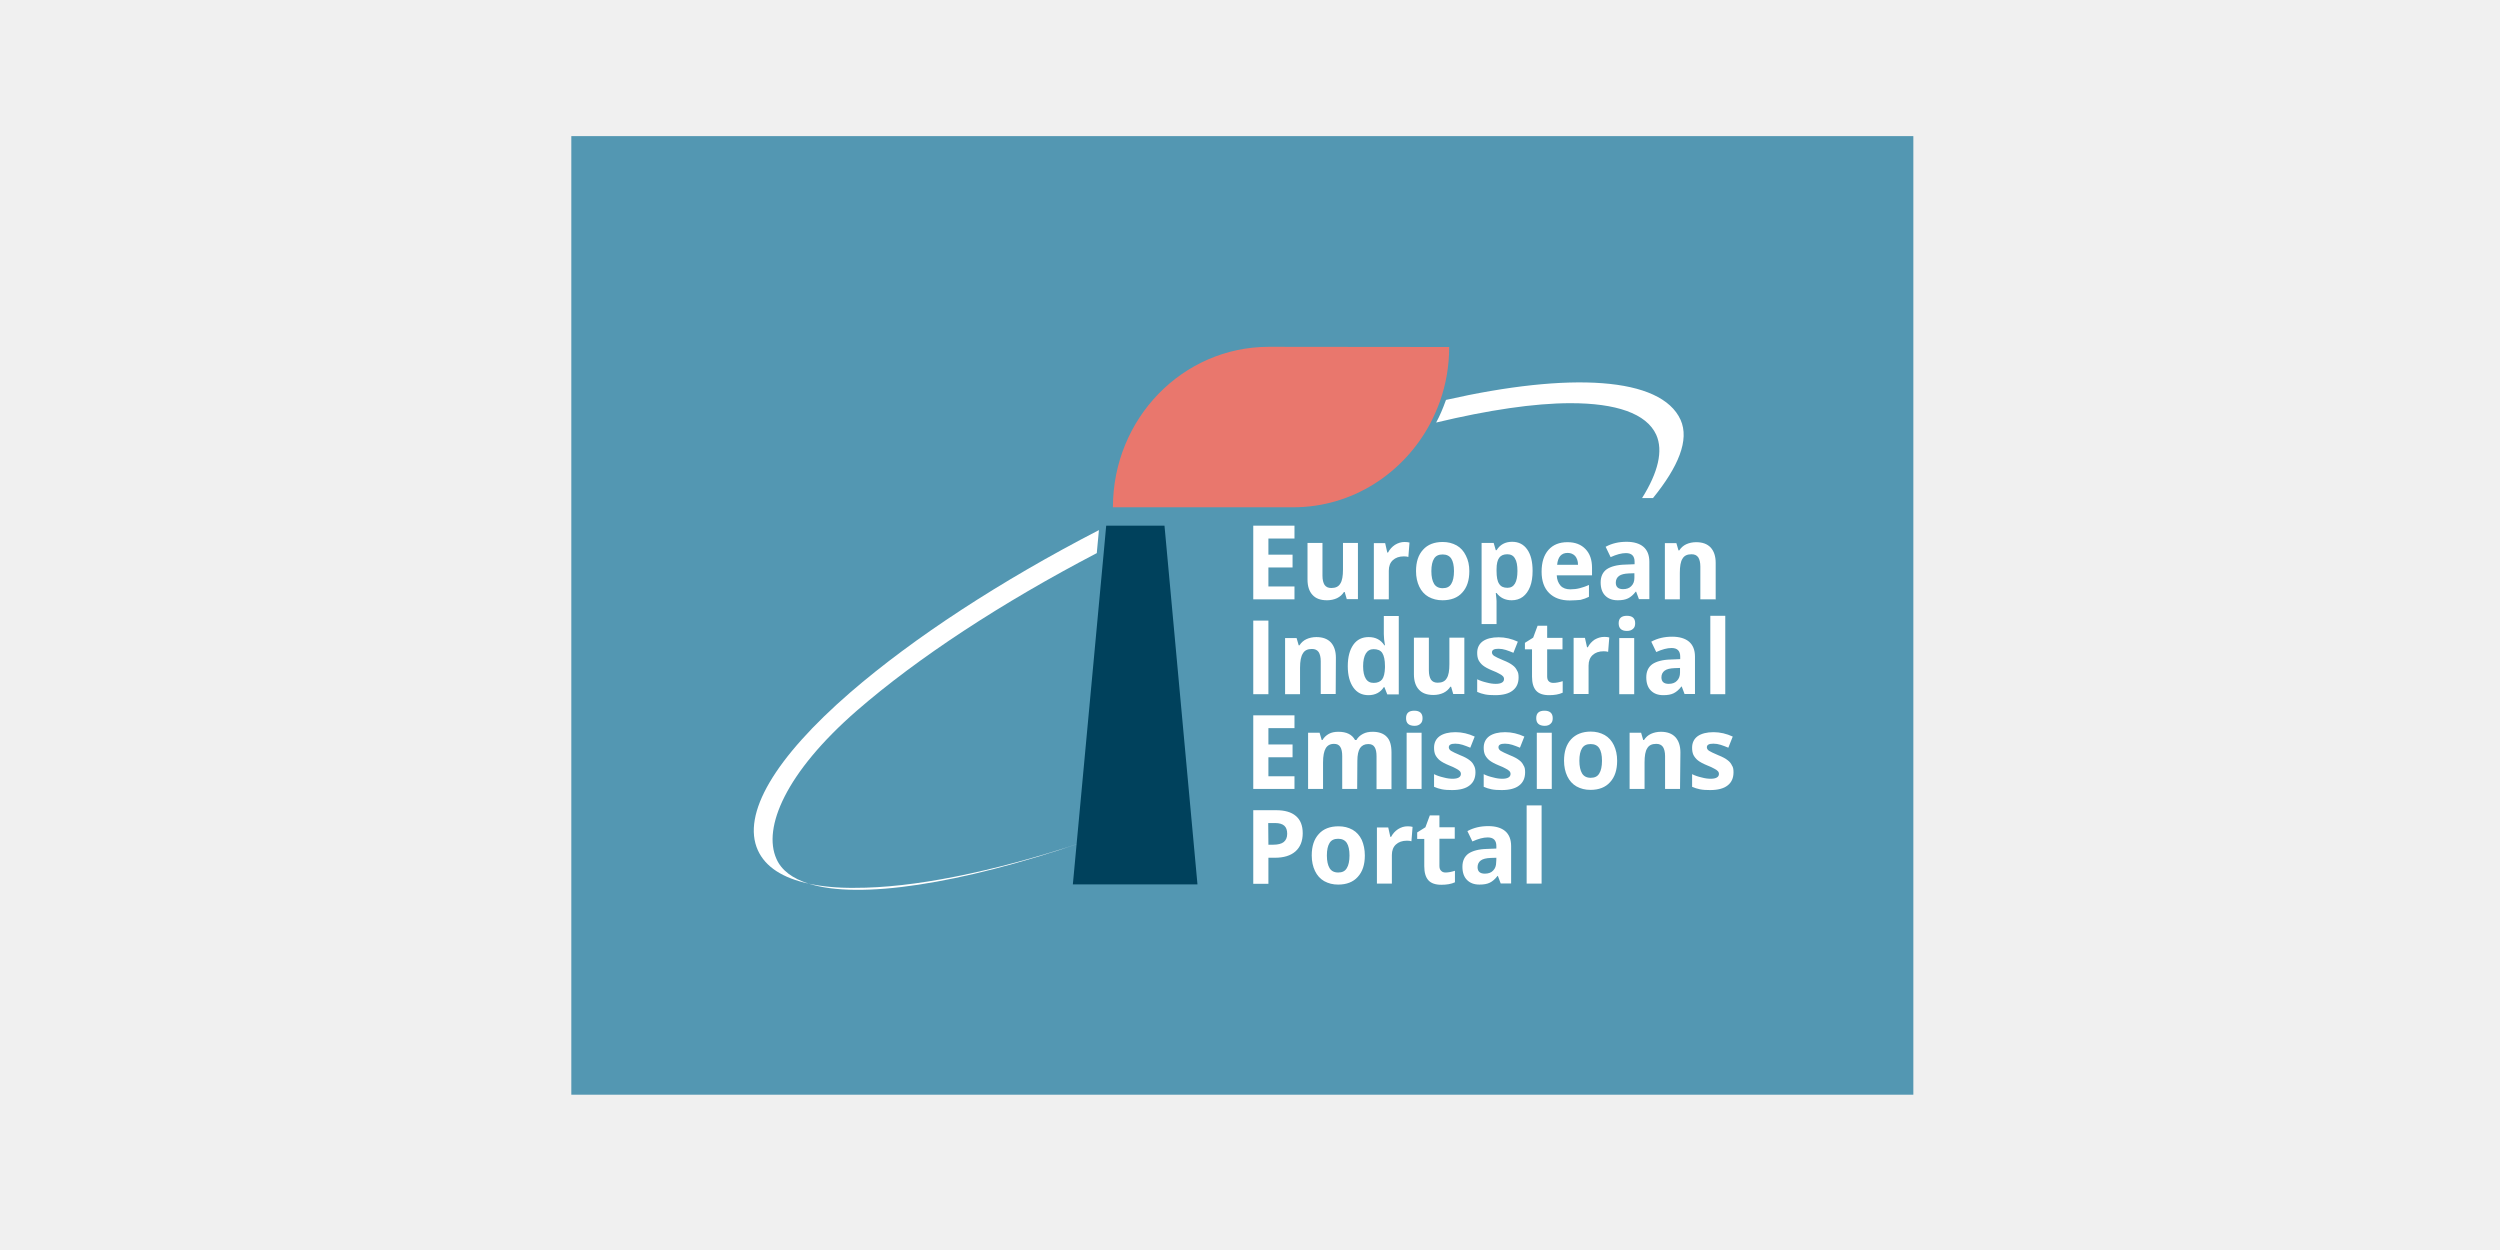
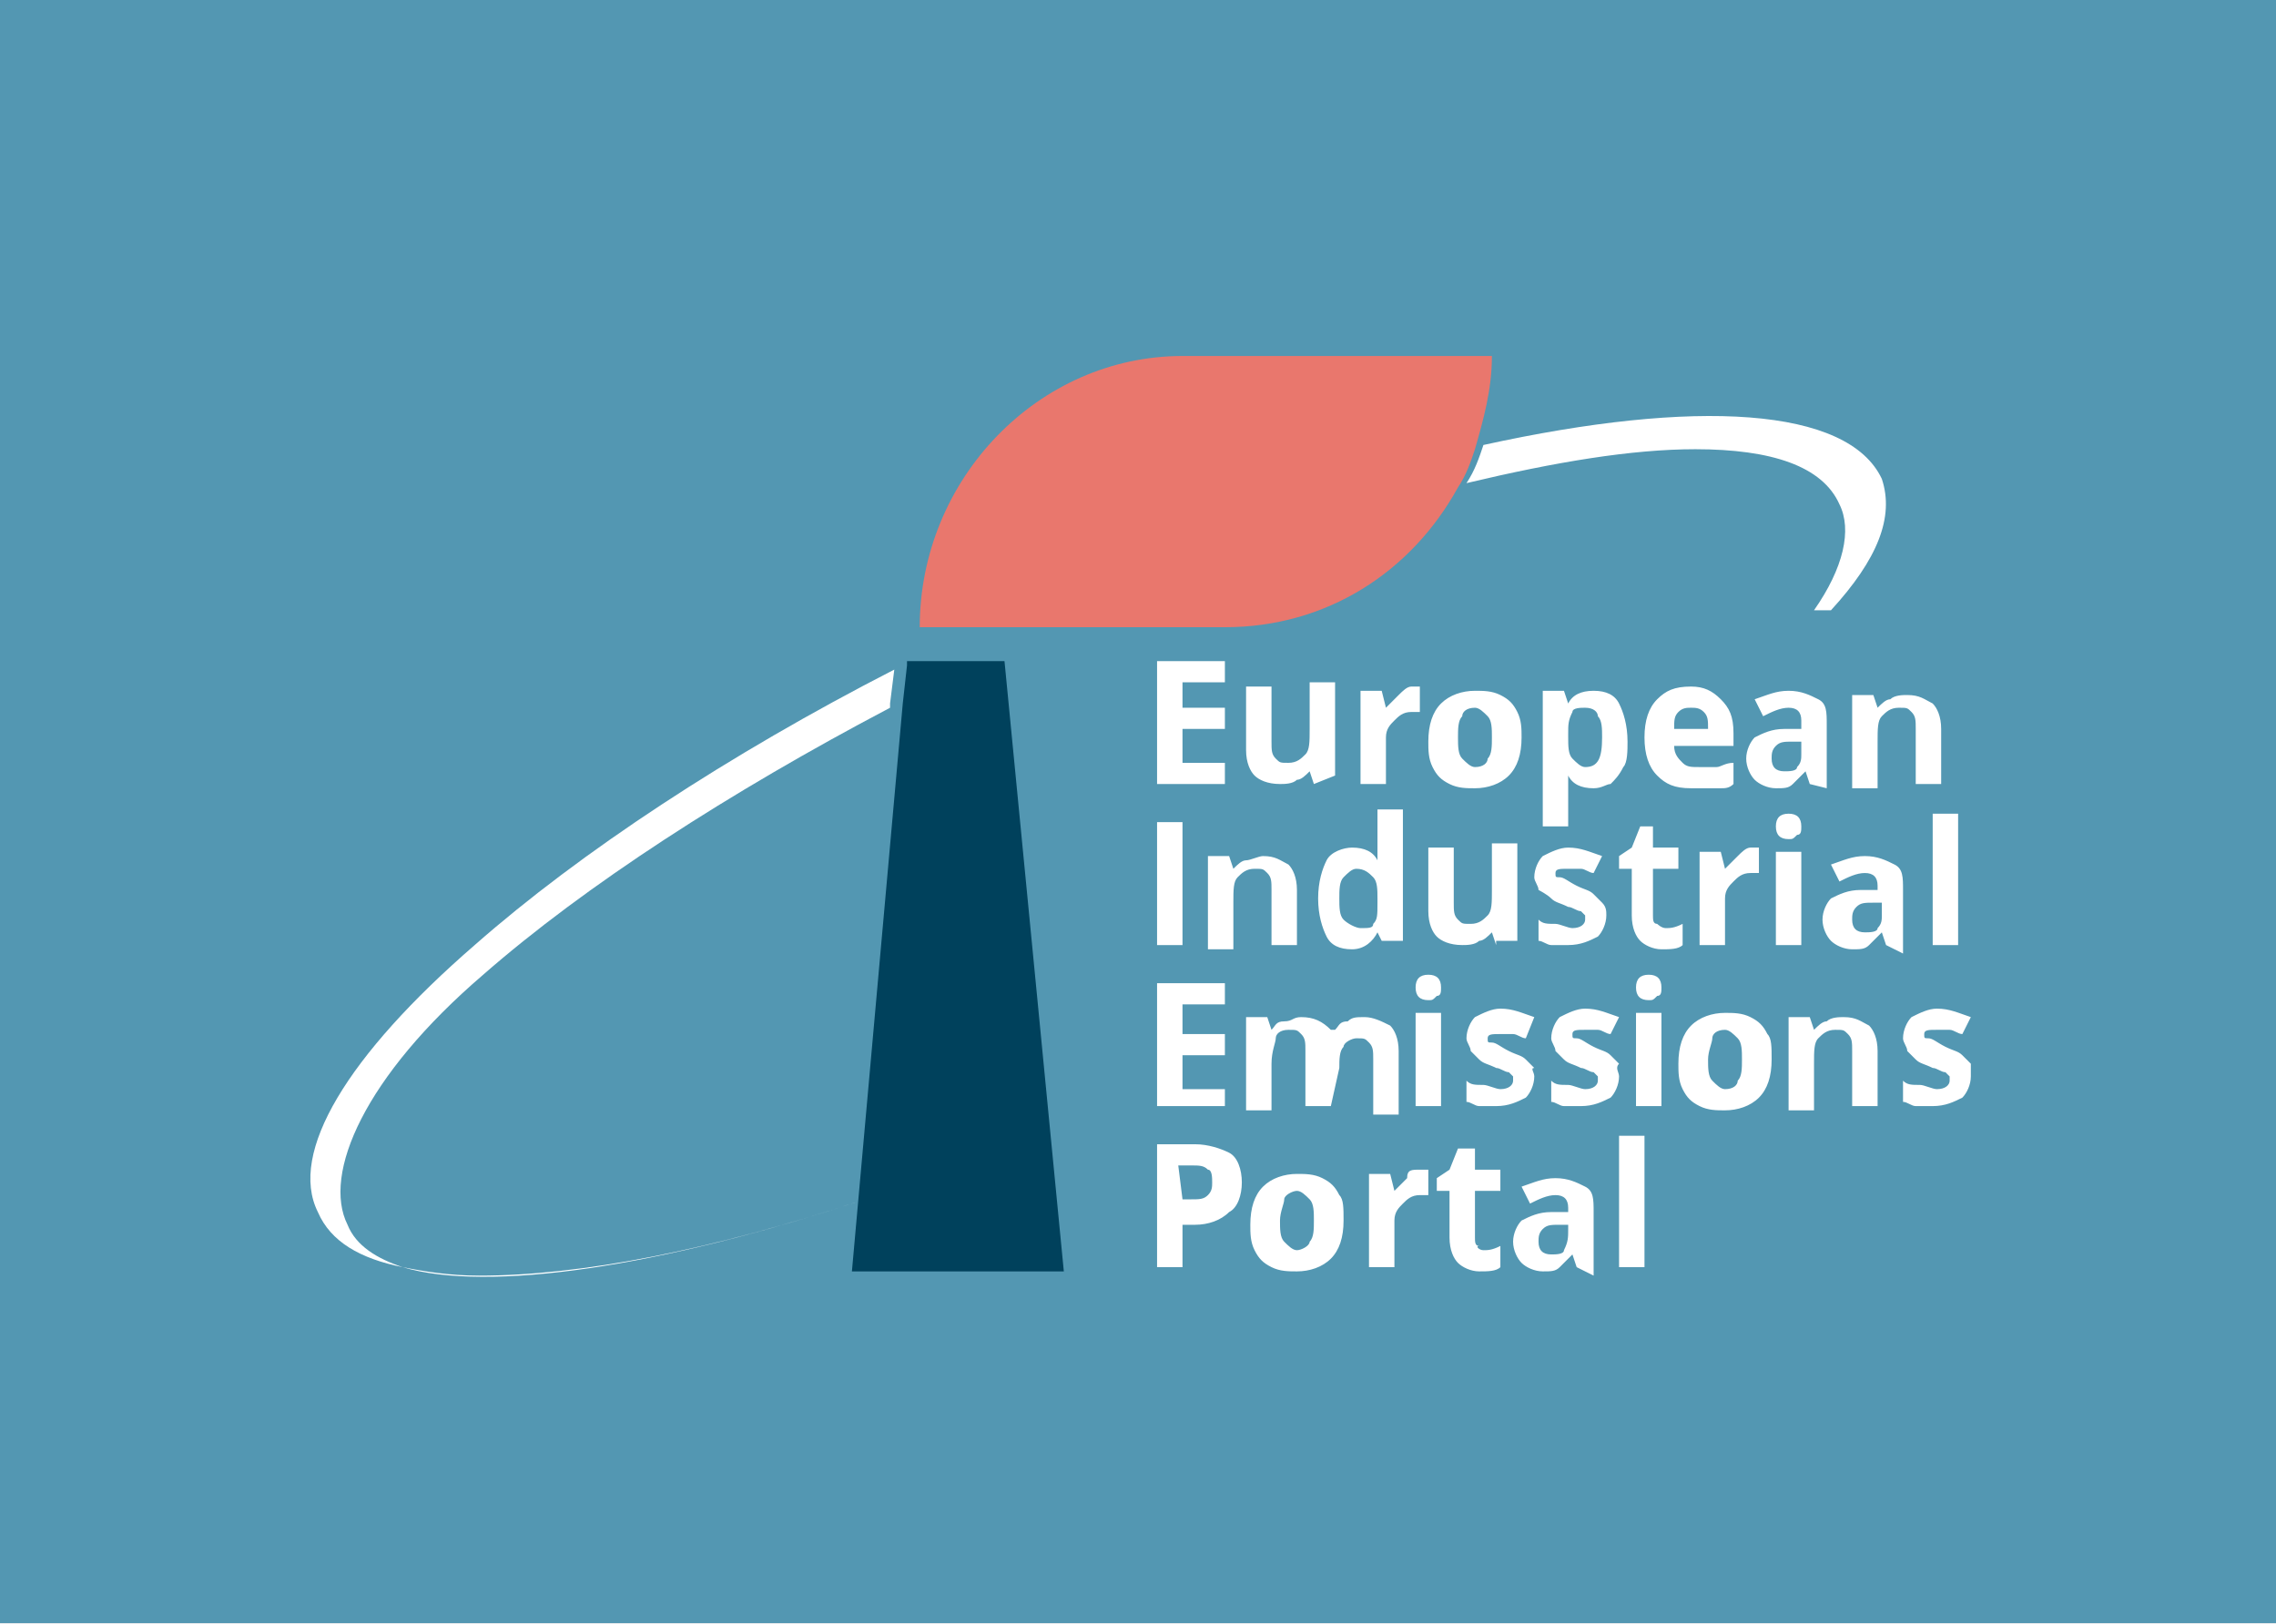
- <svg xmlns="http://www.w3.org/2000/svg" width="100" height="50" version="1.1" id="layer" x="0px" y="0px" viewBox="0 0 652 652" style="enable-background:new 0 0 652 652;" xml:space="preserve">
+ <svg xmlns="http://www.w3.org/2000/svg" version="1.1" id="layer" x="0px" y="0px" viewBox="0 0 53.7 38.3" style="enable-background:new 0 0 53.7 38.3;" xml:space="preserve">
  <style type="text/css">
	.st0{fill:#5397B2;}
	.st1{fill:#FFFFFF;}
	.st2{fill:#E9776D;}
	.st3{fill:#00415C;}
</style>
-   <rect x="-28" y="71" class="st0" width="700" height="500" />
-   <path class="st1" d="M95.8,460.9c26.5,8.4,78.9,0.2,142.1-21.3c-46.9,15.5-88,23.6-118.2,23.5C110.7,463.2,102.7,462.4,95.8,460.9z" />
-   <path class="st2" d="M335.8,180.9c-44.9,0-81.3,37.4-81.3,83.7h94c30.8,0,57.5-17.6,71.4-43.5c2-3.8,3.7-7.7,5.2-11.8  c3.1-8.8,4.8-18.4,4.8-28.3L335.8,180.9L335.8,180.9z" />
-   <path class="st3" d="M281.4,274.2H251l-0.1,1l-1.1,12l-16.2,174.1h65L281.4,274.2z" />
-   <path class="st1" d="M349.2,312.6h-21.5v-38.4h21.5v6.7h-13.6v8.4h12.6v6.7h-12.6v9.9h13.6V312.6z M376.5,312.6l-1.1-3.8H375  c-0.9,1.4-2,2.4-3.6,3.2c-1.5,0.7-3.3,1.1-5.2,1.1c-3.4,0-5.9-0.9-7.6-2.8c-1.7-1.8-2.6-4.5-2.6-8v-19.1h7.8v17.1  c0,2.1,0.4,3.7,1.1,4.8c0.8,1.1,1.9,1.6,3.5,1.6c2.2,0,3.8-0.7,4.7-2.3c1-1.5,1.4-4,1.4-7.4v-13.8h7.8v29.3H376.5L376.5,312.6z   M406.6,282.7c1.1,0,1.9,0.1,2.6,0.3l-0.6,7.5c-0.6-0.2-1.4-0.3-2.3-0.3c-2.5,0-4.4,0.7-5.8,2c-1.4,1.3-2.1,3.1-2.1,5.5v14.9h-7.8  v-29.3h5.9l1.1,4.9h0.4c0.9-1.7,2.1-3,3.6-4C403.2,283.2,404.9,282.7,406.6,282.7z M440.4,297.9c0,4.8-1.2,8.5-3.7,11.2  c-2.4,2.7-5.9,4-10.3,4c-2.8,0-5.1-0.6-7.3-1.8c-2.1-1.2-3.7-3-4.8-5.3c-1.1-2.3-1.7-5-1.7-8.1c0-4.8,1.2-8.5,3.7-11.2  c2.4-2.7,5.9-4,10.2-4c2.8,0,5.1,0.6,7.3,1.8c2.1,1.2,3.7,3,4.8,5.3C439.8,292.1,440.4,294.8,440.4,297.9z M420.6,297.9  c0,2.9,0.5,5.1,1.4,6.6c0.9,1.5,2.4,2.3,4.5,2.3c2.1,0,3.6-0.7,4.5-2.3c0.9-1.4,1.4-3.7,1.4-6.6c0-2.9-0.5-5.1-1.4-6.5  c-0.9-1.4-2.4-2.2-4.5-2.2s-3.6,0.7-4.5,2.2C421.1,292.8,420.6,295,420.6,297.9z M462.5,313.1c-3.4,0-6-1.3-7.9-3.8h-0.4  c0.3,2.4,0.4,3.9,0.4,4.3v11.9h-7.8v-42.3h6.3l1.1,3.8h0.4c1.8-2.9,4.5-4.4,8.1-4.4c3.4,0,6,1.3,7.9,4c1.9,2.7,2.8,6.4,2.8,11.2  c0,3.1-0.4,5.9-1.3,8.2s-2.2,4.1-3.8,5.3C466.7,312.5,464.7,313.1,462.5,313.1z M460.2,289.1c-1.9,0-3.3,0.6-4.2,1.8  c-0.9,1.2-1.4,3.2-1.4,6v0.9c0,3.1,0.4,5.4,1.4,6.8c0.9,1.4,2.3,2,4.3,2c3.5,0,5.2-3,5.2-8.8c0-2.9-0.4-5.1-1.3-6.5  C463.4,289.8,462,289.1,460.2,289.1z M492.8,313.2c-4.6,0-8.2-1.3-10.8-3.9c-2.6-2.6-3.9-6.3-3.9-11.1c0-4.9,1.2-8.7,3.6-11.4  c2.4-2.7,5.7-4,9.9-4c4,0,7.1,1.2,9.4,3.6c2.3,2.4,3.4,5.6,3.4,9.8v3.9h-18.4c0.1,2.3,0.8,4,2,5.4c1.2,1.3,2.9,1.9,5.1,1.9  c1.7,0,3.4-0.2,4.9-0.6c1.5-0.4,3.1-0.9,4.8-1.7v6.2c-1.4,0.7-2.8,1.2-4.4,1.6C496.9,313,495,313.2,492.8,313.2z M491.7,288.4  c-1.7,0-2.9,0.5-3.9,1.6c-0.9,1.1-1.4,2.6-1.6,4.6h10.9c0-2-0.6-3.5-1.5-4.6C494.6,289,493.4,288.4,491.7,288.4z M528.9,312.6  l-1.5-4h-0.2c-1.3,1.7-2.6,2.8-4,3.5c-1.4,0.7-3.2,1-5.4,1c-2.8,0-4.9-0.8-6.5-2.4c-1.6-1.6-2.4-3.9-2.4-6.9c0-3.1,1.1-5.4,3.2-6.9  c2.1-1.4,5.3-2.3,9.6-2.4l4.9-0.2V293c0-3-1.5-4.5-4.5-4.5c-2.3,0-4.9,0.7-8,2.1l-2.6-5.4c3.3-1.8,6.9-2.6,10.9-2.6  c3.8,0,6.8,0.9,8.8,2.6c2,1.7,3.1,4.3,3.1,7.8v19.5H528.9z M526.6,299l-3,0.1c-2.3,0.1-4,0.5-5.1,1.3c-1.1,0.8-1.7,2-1.7,3.5  c0,2.3,1.3,3.4,3.8,3.4c1.8,0,3.3-0.5,4.3-1.6c1.1-1.1,1.6-2.5,1.6-4.3V299z M568.7,312.6h-7.8v-17.1c0-2.1-0.4-3.7-1.1-4.8  c-0.8-1.1-1.9-1.6-3.5-1.6c-2.2,0-3.8,0.7-4.7,2.3c-1,1.5-1.4,4-1.4,7.4v13.8h-7.8v-29.3h6l1.1,3.8h0.4c0.9-1.4,2.1-2.5,3.6-3.2  c1.5-0.7,3.3-1.1,5.2-1.1c3.3,0,5.8,0.9,7.6,2.8c1.7,1.9,2.6,4.5,2.6,8v19.1h-0.1V312.6z M327.7,362.1v-38.4h7.9v38.4H327.7z   M370.7,362h-7.8v-17.1c0-2.1-0.4-3.7-1.1-4.8c-0.8-1.1-1.9-1.6-3.5-1.6c-2.2,0-3.8,0.7-4.7,2.3c-1,1.5-1.5,4-1.5,7.5v13.8h-7.8  v-29.3h6l1.1,3.8h0.4c0.9-1.4,2.1-2.5,3.6-3.2c1.5-0.7,3.3-1.1,5.2-1.1c3.3,0,5.8,0.9,7.6,2.8c1.7,1.9,2.6,4.5,2.6,8L370.7,362z   M387.8,362.6c-3.4,0-6-1.3-7.9-4c-1.9-2.7-2.9-6.4-2.9-11.1c0-4.8,1-8.5,2.9-11.2c1.9-2.7,4.6-4,8-4c3.6,0,6.3,1.4,8.2,4.3h0.3  c-0.4-2.2-0.6-4.2-0.6-5.9v-9.4h7.8v40.9h-6l-1.5-3.8h-0.3C394.1,361.1,391.4,362.6,387.8,362.6z M390.5,356.2c2,0,3.4-0.6,4.4-1.8  c0.9-1.2,1.4-3.2,1.5-6.1v-0.9c0-3.1-0.5-5.4-1.4-6.8c-0.9-1.4-2.5-2-4.6-2c-1.7,0-3.1,0.8-4,2.3c-0.9,1.5-1.4,3.7-1.4,6.6  c0,2.9,0.5,5.1,1.4,6.5C387.3,355.5,388.7,356.2,390.5,356.2z M432,362l-1.1-3.8h-0.4c-0.9,1.4-2,2.4-3.6,3.2  c-1.5,0.7-3.3,1.1-5.2,1.1c-3.4,0-5.9-0.9-7.6-2.8c-1.7-1.8-2.6-4.5-2.6-8v-19.1h7.8v17.1c0,2.1,0.4,3.7,1.1,4.8  c0.8,1.1,1.9,1.6,3.5,1.6c2.2,0,3.8-0.7,4.7-2.3c1-1.5,1.4-4,1.4-7.4v-13.8h7.8V362H432L432,362z M466.1,353.3c0,3-1,5.3-3.1,6.9  c-2,1.6-5.1,2.4-9.1,2.4c-2.1,0-3.8-0.1-5.3-0.4c-1.4-0.3-2.8-0.7-4.1-1.3v-6.6c1.4,0.7,3.1,1.3,4.9,1.7c1.8,0.5,3.4,0.7,4.8,0.7  c2.8,0,4.3-0.9,4.3-2.5c0-0.6-0.2-1.1-0.6-1.5c-0.4-0.4-1-0.9-1.9-1.3c-0.9-0.5-2.1-1.1-3.7-1.7c-2.2-0.9-3.8-1.8-4.8-2.6  c-1-0.8-1.7-1.7-2.3-2.8c-0.5-1.1-0.7-2.3-0.7-3.8c0-2.6,1-4.6,2.9-6c2-1.4,4.8-2.1,8.3-2.1c3.4,0,6.8,0.8,10,2.3l-2.3,5.8  c-1.4-0.6-2.8-1.1-4-1.5c-1.3-0.4-2.5-0.6-3.8-0.6c-2.3,0-3.4,0.6-3.4,1.9c0,0.7,0.4,1.3,1.1,1.8c0.7,0.5,2.4,1.3,4.8,2.3  c2.3,0.9,3.9,1.8,4.9,2.6c1.1,0.8,1.8,1.7,2.3,2.8C465.9,350.6,466.1,351.9,466.1,353.3z M484.2,356.2c1.4,0,3-0.3,4.9-0.9v6  c-1.9,0.9-4.3,1.3-7.1,1.3c-3.1,0-5.4-0.8-6.8-2.4c-1.4-1.6-2.1-4-2.1-7.3v-14.2h-3.7v-3.4l4.3-2.7l2.3-6.2h5v6.3h8v6h-8v14.2  c0,1.1,0.3,2,0.9,2.5C482.4,355.9,483.2,356.2,484.2,356.2z M510.8,332.2c1.1,0,1.9,0.1,2.6,0.3l-0.6,7.5c-0.6-0.2-1.4-0.3-2.3-0.3  c-2.5,0-4.4,0.7-5.8,2c-1.4,1.3-2.1,3.1-2.1,5.5V362h-7.8v-29.3h5.9l1.1,4.9h0.4c0.9-1.7,2.1-3,3.6-4  C507.4,332.7,509,332.2,510.8,332.2z M518.3,325.1c0-2.6,1.4-3.9,4.3-3.9s4.3,1.3,4.3,3.9c0,1.3-0.3,2.2-1.1,2.9s-1.7,1.1-3.2,1.1  C519.7,329.1,518.3,327.7,518.3,325.1z M526.4,362.1h-7.8v-29.3h7.8V362.1z M552.7,362.1l-1.5-4H551c-1.3,1.7-2.6,2.8-4,3.5  c-1.4,0.7-3.2,1-5.4,1c-2.8,0-4.9-0.8-6.5-2.4s-2.4-3.9-2.4-6.9c0-3.1,1.1-5.4,3.2-6.9c2.1-1.4,5.3-2.3,9.6-2.4l4.9-0.2v-1.3  c0-3-1.5-4.5-4.5-4.5c-2.3,0-4.9,0.7-8,2.1l-2.6-5.4c3.3-1.8,6.9-2.6,10.9-2.6c3.8,0,6.8,0.9,8.8,2.6c2,1.7,3.1,4.3,3.1,7.8v19.5  H552.7z M550.4,348.4l-3,0.1c-2.3,0.1-4,0.5-5.1,1.3c-1.1,0.8-1.7,2-1.7,3.5c0,2.3,1.3,3.4,3.8,3.4c1.8,0,3.3-0.5,4.3-1.6  c1.1-1.1,1.6-2.5,1.6-4.3V348.4z M573.9,362.1h-7.8v-40.9h7.8V362.1z M349.2,411.5h-21.5v-38.4h21.5v6.7h-13.6v8.5h12.6v6.7h-12.6  v9.9h13.6V411.5z M381.9,411.5h-7.8v-17.1c0-2.1-0.3-3.7-1-4.8c-0.7-1.1-1.7-1.6-3.3-1.6c-2,0-3.4,0.8-4.3,2.3  c-0.9,1.5-1.4,4-1.4,7.4v13.8h-7.8v-29.3h6l1.1,3.8h0.4c0.8-1.4,1.9-2.4,3.3-3.2c1.4-0.8,3.1-1.1,5-1.1c4.3,0,7.1,1.4,8.7,4.3h0.7  c0.8-1.4,1.9-2.4,3.4-3.2s3.1-1.1,5.1-1.1c3.2,0,5.7,0.9,7.3,2.6c1.7,1.7,2.5,4.4,2.5,8.2v19.1h-7.8v-17.1c0-2.1-0.3-3.7-1-4.8  c-0.7-1.1-1.7-1.6-3.3-1.6c-1.9,0-3.3,0.7-4.3,2.1c-0.9,1.4-1.4,3.6-1.4,6.7L381.9,411.5L381.9,411.5L381.9,411.5z M407.4,374.6  c0-2.6,1.4-3.9,4.3-3.9c2.8,0,4.3,1.3,4.3,3.9c0,1.3-0.3,2.2-1.1,2.9c-0.7,0.7-1.7,1.1-3.2,1.1C408.7,378.5,407.4,377.2,407.4,374.6  z M415.5,411.5h-7.8v-29.3h7.8V411.5z M443.6,402.8c0,3-1,5.3-3.1,6.9c-2,1.6-5.1,2.4-9.1,2.4c-2.1,0-3.8-0.1-5.3-0.4  c-1.4-0.3-2.8-0.7-4.1-1.3v-6.6c1.4,0.7,3.1,1.3,4.9,1.7c1.8,0.5,3.4,0.7,4.8,0.7c2.8,0,4.3-0.9,4.3-2.5c0-0.6-0.2-1.1-0.6-1.5  c-0.4-0.4-1-0.9-1.9-1.3c-0.9-0.5-2.1-1.1-3.7-1.7c-2.2-0.9-3.8-1.8-4.8-2.6c-1-0.8-1.7-1.7-2.3-2.8c-0.5-1.1-0.7-2.3-0.7-3.8  c0-2.6,1-4.6,2.9-6c2-1.4,4.8-2.1,8.3-2.1c3.4,0,6.8,0.8,10,2.3l-2.3,5.8c-1.4-0.6-2.8-1.1-4-1.5c-1.3-0.4-2.5-0.6-3.8-0.6  c-2.3,0-3.4,0.6-3.4,1.9c0,0.7,0.4,1.3,1.1,1.8c0.8,0.5,2.4,1.3,4.8,2.3c2.3,0.9,3.9,1.8,4.9,2.6c1.1,0.8,1.8,1.7,2.3,2.8  C443.3,400.1,443.6,401.3,443.6,402.8z M469.5,402.8c0,3-1,5.3-3.1,6.9c-2,1.6-5.1,2.4-9.1,2.4c-2.1,0-3.8-0.1-5.3-0.4  c-1.4-0.3-2.8-0.7-4.1-1.3v-6.6c1.4,0.7,3.1,1.3,4.9,1.7c1.8,0.5,3.4,0.7,4.8,0.7c2.8,0,4.3-0.9,4.3-2.5c0-0.6-0.2-1.1-0.6-1.5  c-0.4-0.4-1-0.9-1.9-1.3c-0.9-0.5-2.1-1.1-3.7-1.7c-2.2-0.9-3.8-1.8-4.8-2.6c-1-0.8-1.7-1.7-2.3-2.8c-0.5-1.1-0.7-2.3-0.7-3.8  c0-2.6,1-4.6,2.9-6c2-1.4,4.8-2.1,8.3-2.1c3.4,0,6.8,0.8,10,2.3l-2.3,5.8c-1.4-0.6-2.8-1.1-4-1.5c-1.3-0.4-2.5-0.6-3.8-0.6  c-2.3,0-3.4,0.6-3.4,1.9c0,0.7,0.4,1.3,1.1,1.8c0.8,0.5,2.4,1.3,4.8,2.3c2.3,0.9,3.9,1.8,4.9,2.6c1.1,0.8,1.8,1.7,2.3,2.8  C469.3,400.1,469.5,401.3,469.5,402.8z M475.3,374.6c0-2.6,1.4-3.9,4.3-3.9c2.8,0,4.3,1.3,4.3,3.9c0,1.3-0.3,2.2-1.1,2.9  c-0.7,0.7-1.7,1.1-3.2,1.1C476.7,378.5,475.3,377.2,475.3,374.6z M483.4,411.5h-7.8v-29.3h7.8V411.5z M517.5,396.8  c0,4.8-1.2,8.5-3.7,11.2c-2.4,2.7-5.9,4-10.2,4c-2.8,0-5.1-0.6-7.3-1.8c-2.1-1.2-3.7-3-4.8-5.3c-1.1-2.3-1.7-5-1.7-8.1  c0-4.8,1.2-8.5,3.7-11.2c2.4-2.6,5.9-4,10.2-4c2.8,0,5.1,0.6,7.3,1.8c2.1,1.2,3.7,3,4.8,5.3C516.9,391,517.5,393.7,517.5,396.8z   M497.8,396.8c0,2.9,0.5,5.1,1.4,6.6c0.9,1.5,2.4,2.3,4.5,2.3c2.1,0,3.6-0.7,4.5-2.3c0.9-1.4,1.4-3.7,1.4-6.6c0-2.9-0.5-5.1-1.4-6.5  c-0.9-1.4-2.4-2.2-4.5-2.2s-3.6,0.7-4.5,2.2C498.3,391.7,497.8,393.9,497.8,396.8z M550.3,411.5h-7.8v-17.1c0-2.1-0.4-3.7-1.1-4.8  c-0.8-1.1-1.9-1.6-3.5-1.6c-2.2,0-3.8,0.7-4.7,2.3c-1,1.5-1.4,4-1.4,7.4v13.8H524v-29.3h6l1.1,3.8h0.4c0.9-1.4,2.1-2.5,3.6-3.2  s3.3-1.1,5.2-1.1c3.3,0,5.8,0.9,7.6,2.8c1.7,1.9,2.6,4.5,2.6,8L550.3,411.5L550.3,411.5L550.3,411.5z M578.2,402.8  c0,3-1,5.3-3.1,6.9c-2,1.6-5.1,2.4-9.1,2.4c-2.1,0-3.8-0.1-5.3-0.4c-1.4-0.3-2.8-0.7-4.1-1.3v-6.6c1.4,0.7,3.1,1.3,4.9,1.7  c1.8,0.5,3.4,0.7,4.8,0.7c2.8,0,4.3-0.9,4.3-2.5c0-0.6-0.2-1.1-0.6-1.5c-0.4-0.4-1-0.9-1.9-1.3c-0.9-0.5-2.1-1.1-3.7-1.7  c-2.2-0.9-3.8-1.8-4.8-2.6c-1-0.8-1.7-1.7-2.3-2.8c-0.5-1.1-0.7-2.3-0.7-3.8c0-2.6,1-4.6,2.9-6c2-1.4,4.8-2.1,8.3-2.1  c3.4,0,6.8,0.8,10,2.3l-2.3,5.8c-1.4-0.6-2.8-1.1-4-1.5c-1.3-0.4-2.5-0.6-3.8-0.6c-2.3,0-3.4,0.6-3.4,1.9c0,0.7,0.4,1.3,1.1,1.8  c0.8,0.5,2.4,1.3,4.8,2.3c2.3,0.9,3.9,1.8,4.9,2.6c1.1,0.8,1.8,1.7,2.3,2.8C578,400.1,578.2,401.3,578.2,402.8z M353.5,434.6  c0,4.1-1.3,7.3-3.8,9.5c-2.5,2.2-6.1,3.3-10.7,3.3h-3.4V461h-7.9v-38.4h11.9c4.5,0,8,1,10.3,3C352.3,427.6,353.5,430.6,353.5,434.6z   M335.6,440.6h2.6c2.4,0,4.3-0.5,5.4-1.4c1.2-1,1.8-2.4,1.8-4.3c0-1.9-0.5-3.3-1.5-4.2c-1-0.9-2.6-1.4-4.8-1.4h-3.6L335.6,440.6  L335.6,440.6z M385.9,446.2c0,4.8-1.2,8.5-3.7,11.2c-2.4,2.7-5.9,4-10.2,4c-2.8,0-5.1-0.6-7.3-1.8c-2.1-1.2-3.7-3-4.8-5.3  c-1.1-2.3-1.7-5-1.7-8.1c0-4.8,1.2-8.5,3.7-11.2c2.4-2.7,5.9-4,10.3-4c2.8,0,5.1,0.6,7.3,1.8c2.1,1.2,3.7,3,4.8,5.3  C385.3,440.4,385.9,443.1,385.9,446.2z M366.1,446.2c0,2.9,0.5,5.1,1.4,6.6c0.9,1.5,2.4,2.3,4.5,2.3c2.1,0,3.6-0.7,4.5-2.3  c0.9-1.4,1.4-3.7,1.4-6.6c0-2.9-0.5-5.1-1.4-6.5c-0.9-1.4-2.4-2.2-4.5-2.2c-2.1,0-3.6,0.7-4.5,2.2  C366.6,441.1,366.1,443.3,366.1,446.2z M408.2,431c1.1,0,1.9,0.1,2.6,0.3l-0.6,7.5c-0.6-0.2-1.4-0.3-2.3-0.3c-2.5,0-4.4,0.7-5.8,2  c-1.4,1.3-2.1,3.1-2.1,5.5v14.9h-7.8v-29.3h5.9l1.1,4.9h0.4c0.9-1.7,2.1-3,3.6-4C404.8,431.5,406.4,431,408.2,431z M428,455.1  c1.4,0,3-0.3,4.9-0.9v6c-1.9,0.9-4.3,1.3-7.1,1.3c-3.1,0-5.4-0.8-6.8-2.4c-1.4-1.6-2.1-4-2.1-7.3v-14.2h-3.7v-3.4l4.3-2.7l2.3-6.2h5  v6.2h8v6h-8v14.2c0,1.1,0.3,2,0.9,2.5C426.2,454.8,427,455.1,428,455.1z M456.8,460.9l-1.5-4h-0.2c-1.3,1.7-2.6,2.8-4,3.5  s-3.2,1-5.4,1c-2.8,0-4.9-0.8-6.5-2.4c-1.6-1.6-2.4-3.9-2.4-6.9c0-3.1,1.1-5.4,3.2-6.9c2.1-1.4,5.3-2.3,9.6-2.4l4.9-0.2v-1.3  c0-3-1.5-4.5-4.5-4.5c-2.3,0-4.9,0.7-8,2.1l-2.6-5.4c3.3-1.8,6.9-2.6,10.9-2.6c3.8,0,6.8,0.9,8.8,2.6c2,1.7,3.1,4.3,3.1,7.8v19.5  H456.8z M454.5,447.4l-3,0.1c-2.3,0.1-4,0.5-5.1,1.3c-1.1,0.8-1.7,2-1.7,3.5c0,2.3,1.3,3.4,3.8,3.4c1.8,0,3.3-0.5,4.3-1.6  c1.1-1.1,1.6-2.5,1.6-4.3C454.5,449.7,454.5,447.4,454.5,447.4z M478.1,460.9h-7.8v-40.8h7.8V460.9z" />
-   <path class="st1" d="M550.6,219c-10.2-22.5-57.8-25-122.4-10.4c0,0.2-0.1,0.3-0.2,0.6c-1.4,3.9-3,7.7-4.9,11.2  c27.1-6.5,51.2-10.1,70.1-10.1c23.6,0,39.6,5.3,44.7,16.5c3.7,8.3,1,19.6-7.4,33h5.7C549.4,243.5,555.3,229.5,550.6,219z" />
-   <path class="st1" d="M247.2,276.5c-51.3,26.5-96.6,56.1-129.6,84.6c-39.6,34.3-56.8,63.6-48.3,82.4c4,8.8,13.1,14.5,26.5,17.4  C87.5,458.3,81.6,454,79,448c-7.3-16.2,4.8-45,41.9-77.3c31.9-27.7,75.6-56.3,125.2-82.2l0.1-1.3L247.2,276.5z" />
+   <rect class="st0" width="53.7" height="38.3" />
+   <path class="st1" d="M9.5,29.9c2,0.6,6.1,0,10.9-1.6c-3.6,1.2-6.7,1.8-9.1,1.8C10.6,30.1,10,30,9.5,29.9z" />
+   <path class="st2" d="M27.9,8.4c-3.4,0-6.2,2.9-6.2,6.4h7.2c2.4,0,4.4-1.3,5.5-3.3c0.2-0.3,0.3-0.6,0.4-0.9c0.2-0.7,0.4-1.4,0.4-2.2  L27.9,8.4L27.9,8.4z" />
+   <path class="st3" d="M23.7,15.6h-2.3l0,0.1l-0.1,0.9l-1.2,13.4h5L23.7,15.6z" />
+   <path class="st1" d="M28.9,18.5h-1.6v-2.9h1.6v0.5h-1v0.6h1v0.5h-1V18h1V18.5z M31,18.5l-0.1-0.3h0c-0.1,0.1-0.2,0.2-0.3,0.2  c-0.1,0.1-0.3,0.1-0.4,0.1c-0.3,0-0.5-0.1-0.6-0.2c-0.1-0.1-0.2-0.3-0.2-0.6v-1.5H30v1.3c0,0.2,0,0.3,0.1,0.4  c0.1,0.1,0.1,0.1,0.3,0.1c0.2,0,0.3-0.1,0.4-0.2c0.1-0.1,0.1-0.3,0.1-0.6v-1.1h0.6v2.2L31,18.5L31,18.5z M33.3,16.2  c0.1,0,0.1,0,0.2,0l0,0.6c0,0-0.1,0-0.2,0c-0.2,0-0.3,0.1-0.4,0.2c-0.1,0.1-0.2,0.2-0.2,0.4v1.1h-0.6v-2.2h0.5l0.1,0.4h0  c0.1-0.1,0.2-0.2,0.3-0.3C33.1,16.3,33.2,16.2,33.3,16.2z M35.9,17.4c0,0.4-0.1,0.7-0.3,0.9c-0.2,0.2-0.5,0.3-0.8,0.3  c-0.2,0-0.4,0-0.6-0.1c-0.2-0.1-0.3-0.2-0.4-0.4c-0.1-0.2-0.1-0.4-0.1-0.6c0-0.4,0.1-0.7,0.3-0.9c0.2-0.2,0.5-0.3,0.8-0.3  c0.2,0,0.4,0,0.6,0.1c0.2,0.1,0.3,0.2,0.4,0.4C35.9,17,35.9,17.2,35.9,17.4z M34.4,17.4c0,0.2,0,0.4,0.1,0.5  c0.1,0.1,0.2,0.2,0.3,0.2c0.2,0,0.3-0.1,0.3-0.2c0.1-0.1,0.1-0.3,0.1-0.5c0-0.2,0-0.4-0.1-0.5c-0.1-0.1-0.2-0.2-0.3-0.2  c-0.2,0-0.3,0.1-0.3,0.2C34.4,17,34.4,17.2,34.4,17.4z M37.6,18.6c-0.3,0-0.5-0.1-0.6-0.3h0c0,0.2,0,0.3,0,0.3v0.9h-0.6v-3.2h0.5  l0.1,0.3h0c0.1-0.2,0.3-0.3,0.6-0.3c0.3,0,0.5,0.1,0.6,0.3s0.2,0.5,0.2,0.9c0,0.2,0,0.5-0.1,0.6c-0.1,0.2-0.2,0.3-0.3,0.4  C37.9,18.5,37.8,18.6,37.6,18.6z M37.4,16.7c-0.1,0-0.3,0-0.3,0.1C37,17,37,17.1,37,17.3v0.1c0,0.2,0,0.4,0.1,0.5  c0.1,0.1,0.2,0.2,0.3,0.2c0.3,0,0.4-0.2,0.4-0.7c0-0.2,0-0.4-0.1-0.5C37.7,16.8,37.6,16.7,37.4,16.7z M39.9,18.6  c-0.4,0-0.6-0.1-0.8-0.3c-0.2-0.2-0.3-0.5-0.3-0.9c0-0.4,0.1-0.7,0.3-0.9c0.2-0.2,0.4-0.3,0.8-0.3c0.3,0,0.5,0.1,0.7,0.3  c0.2,0.2,0.3,0.4,0.3,0.8v0.3h-1.4c0,0.2,0.1,0.3,0.2,0.4c0.1,0.1,0.2,0.1,0.4,0.1c0.1,0,0.3,0,0.4,0c0.1,0,0.2-0.1,0.4-0.1v0.5  c-0.1,0.1-0.2,0.1-0.3,0.1C40.3,18.6,40.1,18.6,39.9,18.6z M39.9,16.7c-0.1,0-0.2,0-0.3,0.1c-0.1,0.1-0.1,0.2-0.1,0.4h0.8  c0-0.2,0-0.3-0.1-0.4C40.1,16.7,40,16.7,39.9,16.7z M42.7,18.5l-0.1-0.3h0c-0.1,0.1-0.2,0.2-0.3,0.3c-0.1,0.1-0.2,0.1-0.4,0.1  c-0.2,0-0.4-0.1-0.5-0.2c-0.1-0.1-0.2-0.3-0.2-0.5c0-0.2,0.1-0.4,0.2-0.5c0.2-0.1,0.4-0.2,0.7-0.2l0.4,0V17c0-0.2-0.1-0.3-0.3-0.3  c-0.2,0-0.4,0.1-0.6,0.2l-0.2-0.4c0.3-0.1,0.5-0.2,0.8-0.2c0.3,0,0.5,0.1,0.7,0.2s0.2,0.3,0.2,0.6v1.5L42.7,18.5L42.7,18.5z   M42.5,17.5l-0.2,0c-0.2,0-0.3,0-0.4,0.1c-0.1,0.1-0.1,0.2-0.1,0.3c0,0.2,0.1,0.3,0.3,0.3c0.1,0,0.3,0,0.3-0.1  c0.1-0.1,0.1-0.2,0.1-0.3L42.5,17.5L42.5,17.5z M45.8,18.5h-0.6v-1.3c0-0.2,0-0.3-0.1-0.4c-0.1-0.1-0.1-0.1-0.3-0.1  c-0.2,0-0.3,0.1-0.4,0.2c-0.1,0.1-0.1,0.3-0.1,0.6v1.1h-0.6v-2.2h0.5l0.1,0.3h0c0.1-0.1,0.2-0.2,0.3-0.2c0.1-0.1,0.3-0.1,0.4-0.1  c0.3,0,0.4,0.1,0.6,0.2c0.1,0.1,0.2,0.3,0.2,0.6L45.8,18.5L45.8,18.5L45.8,18.5L45.8,18.5z M27.3,22.3v-2.9h0.6v2.9H27.3z   M30.6,22.3H30V21c0-0.2,0-0.3-0.1-0.4c-0.1-0.1-0.1-0.1-0.3-0.1c-0.2,0-0.3,0.1-0.4,0.2c-0.1,0.1-0.1,0.3-0.1,0.6v1.1h-0.6v-2.2H29  l0.1,0.3h0c0.1-0.1,0.2-0.2,0.3-0.2s0.3-0.1,0.4-0.1c0.3,0,0.4,0.1,0.6,0.2c0.1,0.1,0.2,0.3,0.2,0.6L30.6,22.3z M31.9,22.4  c-0.3,0-0.5-0.1-0.6-0.3s-0.2-0.5-0.2-0.9c0-0.4,0.1-0.7,0.2-0.9s0.4-0.3,0.6-0.3c0.3,0,0.5,0.1,0.6,0.3h0c0-0.2,0-0.3,0-0.5v-0.7  h0.6v3.1h-0.5L32.5,22h0C32.4,22.2,32.2,22.4,31.9,22.4z M32.1,21.9c0.2,0,0.3,0,0.3-0.1c0.1-0.1,0.1-0.2,0.1-0.5v-0.1  c0-0.2,0-0.4-0.1-0.5s-0.2-0.2-0.4-0.2c-0.1,0-0.2,0.1-0.3,0.2s-0.1,0.3-0.1,0.5s0,0.4,0.1,0.5C31.8,21.8,32,21.9,32.1,21.9z   M35.3,22.3L35.2,22h0c-0.1,0.1-0.2,0.2-0.3,0.2c-0.1,0.1-0.3,0.1-0.4,0.1c-0.3,0-0.5-0.1-0.6-0.2c-0.1-0.1-0.2-0.3-0.2-0.6v-1.5  h0.6v1.3c0,0.2,0,0.3,0.1,0.4c0.1,0.1,0.1,0.1,0.3,0.1c0.2,0,0.3-0.1,0.4-0.2c0.1-0.1,0.1-0.3,0.1-0.6v-1.1h0.6v2.3H35.3L35.3,22.3z   M37.9,21.6c0,0.2-0.1,0.4-0.2,0.5c-0.2,0.1-0.4,0.2-0.7,0.2c-0.2,0-0.3,0-0.4,0c-0.1,0-0.2-0.1-0.3-0.1v-0.5  c0.1,0.1,0.2,0.1,0.4,0.1c0.1,0,0.3,0.1,0.4,0.1c0.2,0,0.3-0.1,0.3-0.2c0,0,0-0.1,0-0.1s-0.1-0.1-0.1-0.1c-0.1,0-0.2-0.1-0.3-0.1  c-0.2-0.1-0.3-0.1-0.4-0.2S36.3,21,36.3,21c0-0.1-0.1-0.2-0.1-0.3c0-0.2,0.1-0.4,0.2-0.5c0.2-0.1,0.4-0.2,0.6-0.2  c0.3,0,0.5,0.1,0.8,0.2l-0.2,0.4c-0.1,0-0.2-0.1-0.3-0.1c-0.1,0-0.2,0-0.3,0c-0.2,0-0.3,0-0.3,0.1c0,0.1,0,0.1,0.1,0.1  c0.1,0,0.2,0.1,0.4,0.2c0.2,0.1,0.3,0.1,0.4,0.2c0.1,0.1,0.1,0.1,0.2,0.2C37.9,21.4,37.9,21.5,37.9,21.6z M39.3,21.9  c0.1,0,0.2,0,0.4-0.1v0.5c-0.1,0.1-0.3,0.1-0.5,0.1c-0.2,0-0.4-0.1-0.5-0.2s-0.2-0.3-0.2-0.6v-1.1h-0.3v-0.3l0.3-0.2l0.2-0.5H39v0.5  h0.6v0.5H39v1.1c0,0.1,0,0.2,0.1,0.2C39.1,21.8,39.2,21.9,39.3,21.9z M41.3,20c0.1,0,0.1,0,0.2,0l0,0.6c0,0-0.1,0-0.2,0  c-0.2,0-0.3,0.1-0.4,0.2c-0.1,0.1-0.2,0.2-0.2,0.4v1.1h-0.6v-2.2h0.5l0.1,0.4h0c0.1-0.1,0.2-0.2,0.3-0.3C41.1,20.1,41.2,20,41.3,20z   M41.9,19.5c0-0.2,0.1-0.3,0.3-0.3s0.3,0.1,0.3,0.3c0,0.1,0,0.2-0.1,0.2c-0.1,0.1-0.1,0.1-0.2,0.1C42,19.8,41.9,19.7,41.9,19.5z   M42.5,22.3h-0.6v-2.2h0.6V22.3z M44.5,22.3L44.4,22h0c-0.1,0.1-0.2,0.2-0.3,0.3c-0.1,0.1-0.2,0.1-0.4,0.1c-0.2,0-0.4-0.1-0.5-0.2  c-0.1-0.1-0.2-0.3-0.2-0.5c0-0.2,0.1-0.4,0.2-0.5c0.2-0.1,0.4-0.2,0.7-0.2l0.4,0v-0.1c0-0.2-0.1-0.3-0.3-0.3c-0.2,0-0.4,0.1-0.6,0.2  l-0.2-0.4c0.3-0.1,0.5-0.2,0.8-0.2c0.3,0,0.5,0.1,0.7,0.2s0.2,0.3,0.2,0.6v1.5L44.5,22.3L44.5,22.3z M44.4,21.3l-0.2,0  c-0.2,0-0.3,0-0.4,0.1c-0.1,0.1-0.1,0.2-0.1,0.3c0,0.2,0.1,0.3,0.3,0.3c0.1,0,0.3,0,0.3-0.1c0.1-0.1,0.1-0.2,0.1-0.3L44.4,21.3  L44.4,21.3z M46.2,22.3h-0.6v-3.1h0.6V22.3z M28.9,26.1h-1.6v-2.9h1.6v0.5h-1v0.7h1v0.5h-1v0.8h1V26.1z M31.4,26.1h-0.6v-1.3  c0-0.2,0-0.3-0.1-0.4c-0.1-0.1-0.1-0.1-0.3-0.1c-0.2,0-0.3,0.1-0.3,0.2s-0.1,0.3-0.1,0.6v1.1h-0.6v-2.2h0.5l0.1,0.3h0  c0.1-0.1,0.1-0.2,0.3-0.2s0.2-0.1,0.4-0.1c0.3,0,0.5,0.1,0.7,0.3h0.1c0.1-0.1,0.1-0.2,0.3-0.2c0.1-0.1,0.2-0.1,0.4-0.1  c0.2,0,0.4,0.1,0.6,0.2c0.1,0.1,0.2,0.3,0.2,0.6v1.5h-0.6v-1.3c0-0.2,0-0.3-0.1-0.4c-0.1-0.1-0.1-0.1-0.3-0.1  c-0.1,0-0.3,0.1-0.3,0.2c-0.1,0.1-0.1,0.3-0.1,0.5L31.4,26.1L31.4,26.1L31.4,26.1z M33.4,23.3c0-0.2,0.1-0.3,0.3-0.3  c0.2,0,0.3,0.1,0.3,0.3c0,0.1,0,0.2-0.1,0.2c-0.1,0.1-0.1,0.1-0.2,0.1C33.5,23.6,33.4,23.5,33.4,23.3z M34,26.1h-0.6v-2.2H34V26.1z   M36.2,25.4c0,0.2-0.1,0.4-0.2,0.5c-0.2,0.1-0.4,0.2-0.7,0.2c-0.2,0-0.3,0-0.4,0c-0.1,0-0.2-0.1-0.3-0.1v-0.5  c0.1,0.1,0.2,0.1,0.4,0.1c0.1,0,0.3,0.1,0.4,0.1c0.2,0,0.3-0.1,0.3-0.2c0,0,0-0.1,0-0.1s-0.1-0.1-0.1-0.1c-0.1,0-0.2-0.1-0.3-0.1  c-0.2-0.1-0.3-0.1-0.4-0.2c-0.1-0.1-0.1-0.1-0.2-0.2c0-0.1-0.1-0.2-0.1-0.3c0-0.2,0.1-0.4,0.2-0.5c0.2-0.1,0.4-0.2,0.6-0.2  c0.3,0,0.5,0.1,0.8,0.2L36,24.5c-0.1,0-0.2-0.1-0.3-0.1c-0.1,0-0.2,0-0.3,0c-0.2,0-0.3,0-0.3,0.1c0,0.1,0,0.1,0.1,0.1  c0.1,0,0.2,0.1,0.4,0.2c0.2,0.1,0.3,0.1,0.4,0.2c0.1,0.1,0.1,0.1,0.2,0.2C36.1,25.2,36.2,25.3,36.2,25.4z M38.2,25.4  c0,0.2-0.1,0.4-0.2,0.5c-0.2,0.1-0.4,0.2-0.7,0.2c-0.2,0-0.3,0-0.4,0c-0.1,0-0.2-0.1-0.3-0.1v-0.5c0.1,0.1,0.2,0.1,0.4,0.1  c0.1,0,0.3,0.1,0.4,0.1c0.2,0,0.3-0.1,0.3-0.2c0,0,0-0.1,0-0.1c0,0-0.1-0.1-0.1-0.1c-0.1,0-0.2-0.1-0.3-0.1  c-0.2-0.1-0.3-0.1-0.4-0.2c-0.1-0.1-0.1-0.1-0.2-0.2c0-0.1-0.1-0.2-0.1-0.3c0-0.2,0.1-0.4,0.2-0.5c0.2-0.1,0.4-0.2,0.6-0.2  c0.3,0,0.5,0.1,0.8,0.2l-0.2,0.4c-0.1,0-0.2-0.1-0.3-0.1c-0.1,0-0.2,0-0.3,0c-0.2,0-0.3,0-0.3,0.1c0,0.1,0,0.1,0.1,0.1  c0.1,0,0.2,0.1,0.4,0.2c0.2,0.1,0.3,0.1,0.4,0.2c0.1,0.1,0.1,0.1,0.2,0.2C38.1,25.2,38.2,25.3,38.2,25.4z M38.6,23.3  c0-0.2,0.1-0.3,0.3-0.3c0.2,0,0.3,0.1,0.3,0.3c0,0.1,0,0.2-0.1,0.2c-0.1,0.1-0.1,0.1-0.2,0.1C38.7,23.6,38.6,23.5,38.6,23.3z   M39.2,26.1h-0.6v-2.2h0.6V26.1z M41.8,25c0,0.4-0.1,0.7-0.3,0.9c-0.2,0.2-0.5,0.3-0.8,0.3c-0.2,0-0.4,0-0.6-0.1  c-0.2-0.1-0.3-0.2-0.4-0.4s-0.1-0.4-0.1-0.6c0-0.4,0.1-0.7,0.3-0.9c0.2-0.2,0.5-0.3,0.8-0.3c0.2,0,0.4,0,0.6,0.1  c0.2,0.1,0.3,0.2,0.4,0.4C41.8,24.5,41.8,24.7,41.8,25z M40.3,25c0,0.2,0,0.4,0.1,0.5c0.1,0.1,0.2,0.2,0.3,0.2  c0.2,0,0.3-0.1,0.3-0.2c0.1-0.1,0.1-0.3,0.1-0.5c0-0.2,0-0.4-0.1-0.5s-0.2-0.2-0.3-0.2c-0.2,0-0.3,0.1-0.3,0.2  C40.4,24.6,40.3,24.8,40.3,25z M44.3,26.1h-0.6v-1.3c0-0.2,0-0.3-0.1-0.4c-0.1-0.1-0.1-0.1-0.3-0.1c-0.2,0-0.3,0.1-0.4,0.2  c-0.1,0.1-0.1,0.3-0.1,0.6v1.1h-0.6v-2.2h0.5l0.1,0.3h0c0.1-0.1,0.2-0.2,0.3-0.2c0.1-0.1,0.3-0.1,0.4-0.1c0.3,0,0.4,0.1,0.6,0.2  c0.1,0.1,0.2,0.3,0.2,0.6L44.3,26.1L44.3,26.1L44.3,26.1z M46.5,25.4c0,0.2-0.1,0.4-0.2,0.5c-0.2,0.1-0.4,0.2-0.7,0.2  c-0.2,0-0.3,0-0.4,0c-0.1,0-0.2-0.1-0.3-0.1v-0.5c0.1,0.1,0.2,0.1,0.4,0.1c0.1,0,0.3,0.1,0.4,0.1c0.2,0,0.3-0.1,0.3-0.2  c0,0,0-0.1,0-0.1s-0.1-0.1-0.1-0.1c-0.1,0-0.2-0.1-0.3-0.1c-0.2-0.1-0.3-0.1-0.4-0.2c-0.1-0.1-0.1-0.1-0.2-0.2  c0-0.1-0.1-0.2-0.1-0.3c0-0.2,0.1-0.4,0.2-0.5c0.2-0.1,0.4-0.2,0.6-0.2c0.3,0,0.5,0.1,0.8,0.2l-0.2,0.4c-0.1,0-0.2-0.1-0.3-0.1  c-0.1,0-0.2,0-0.3,0c-0.2,0-0.3,0-0.3,0.1c0,0.1,0,0.1,0.1,0.1c0.1,0,0.2,0.1,0.4,0.2c0.2,0.1,0.3,0.1,0.4,0.2  c0.1,0.1,0.1,0.1,0.2,0.2C46.5,25.2,46.5,25.3,46.5,25.4z M29.3,27.9c0,0.3-0.1,0.6-0.3,0.7c-0.2,0.2-0.5,0.3-0.8,0.3h-0.3v1h-0.6  V27h0.9c0.3,0,0.6,0.1,0.8,0.2C29.2,27.3,29.3,27.6,29.3,27.9z M27.9,28.3h0.2c0.2,0,0.3,0,0.4-0.1c0.1-0.1,0.1-0.2,0.1-0.3  c0-0.1,0-0.3-0.1-0.3c-0.1-0.1-0.2-0.1-0.4-0.1h-0.3L27.9,28.3L27.9,28.3z M31.7,28.8c0,0.4-0.1,0.7-0.3,0.9  c-0.2,0.2-0.5,0.3-0.8,0.3c-0.2,0-0.4,0-0.6-0.1c-0.2-0.1-0.3-0.2-0.4-0.4c-0.1-0.2-0.1-0.4-0.1-0.6c0-0.4,0.1-0.7,0.3-0.9  c0.2-0.2,0.5-0.3,0.8-0.3c0.2,0,0.4,0,0.6,0.1c0.2,0.1,0.3,0.2,0.4,0.4C31.7,28.3,31.7,28.5,31.7,28.8z M30.2,28.8  c0,0.2,0,0.4,0.1,0.5s0.2,0.2,0.3,0.2s0.3-0.1,0.3-0.2c0.1-0.1,0.1-0.3,0.1-0.5s0-0.4-0.1-0.5c-0.1-0.1-0.2-0.2-0.3-0.2  s-0.3,0.1-0.3,0.2C30.3,28.4,30.2,28.6,30.2,28.8z M33.5,27.6c0.1,0,0.1,0,0.2,0l0,0.6c0,0-0.1,0-0.2,0c-0.2,0-0.3,0.1-0.4,0.2  c-0.1,0.1-0.2,0.2-0.2,0.4v1.1h-0.6v-2.2h0.5l0.1,0.4h0c0.1-0.1,0.2-0.2,0.3-0.3C33.2,27.6,33.3,27.6,33.5,27.6z M35,29.5  c0.1,0,0.2,0,0.4-0.1v0.5c-0.1,0.1-0.3,0.1-0.5,0.1c-0.2,0-0.4-0.1-0.5-0.2c-0.1-0.1-0.2-0.3-0.2-0.6v-1.1h-0.3v-0.3l0.3-0.2  l0.2-0.5h0.4v0.5h0.6v0.5h-0.6v1.1c0,0.1,0,0.2,0.1,0.2C34.8,29.4,34.9,29.5,35,29.5z M37.2,29.9l-0.1-0.3h0  c-0.1,0.1-0.2,0.2-0.3,0.3c-0.1,0.1-0.2,0.1-0.4,0.1c-0.2,0-0.4-0.1-0.5-0.2s-0.2-0.3-0.2-0.5c0-0.2,0.1-0.4,0.2-0.5  c0.2-0.1,0.4-0.2,0.7-0.2l0.4,0v-0.1c0-0.2-0.1-0.3-0.3-0.3c-0.2,0-0.4,0.1-0.6,0.2l-0.2-0.4c0.3-0.1,0.5-0.2,0.8-0.2  c0.3,0,0.5,0.1,0.7,0.2s0.2,0.3,0.2,0.6v1.5L37.2,29.9L37.2,29.9z M37,28.9l-0.2,0c-0.2,0-0.3,0-0.4,0.1c-0.1,0.1-0.1,0.2-0.1,0.3  c0,0.2,0.1,0.3,0.3,0.3c0.1,0,0.3,0,0.3-0.1C37,29.3,37,29.2,37,29C37,29,37,28.9,37,28.9z M38.8,29.9h-0.6v-3.1h0.6V29.9z" />
+   <path class="st1" d="M44.4,11.3c-0.8-1.7-4.4-1.9-9.4-0.8c0,0,0,0,0,0c-0.1,0.3-0.2,0.6-0.4,0.9c2.1-0.5,3.9-0.8,5.4-0.8  c1.8,0,3,0.4,3.4,1.3c0.3,0.6,0.1,1.5-0.6,2.5h0.4C44.3,13.2,44.7,12.2,44.4,11.3z" />
+   <path class="st1" d="M21.1,15.8c-3.9,2-7.4,4.3-9.9,6.5c-3,2.6-4.4,4.9-3.7,6.3c0.3,0.7,1,1.1,2,1.3c-0.6-0.2-1.1-0.5-1.3-1  c-0.6-1.2,0.4-3.5,3.2-5.9c2.4-2.1,5.8-4.3,9.6-6.3l0-0.1L21.1,15.8z" />
</svg>
